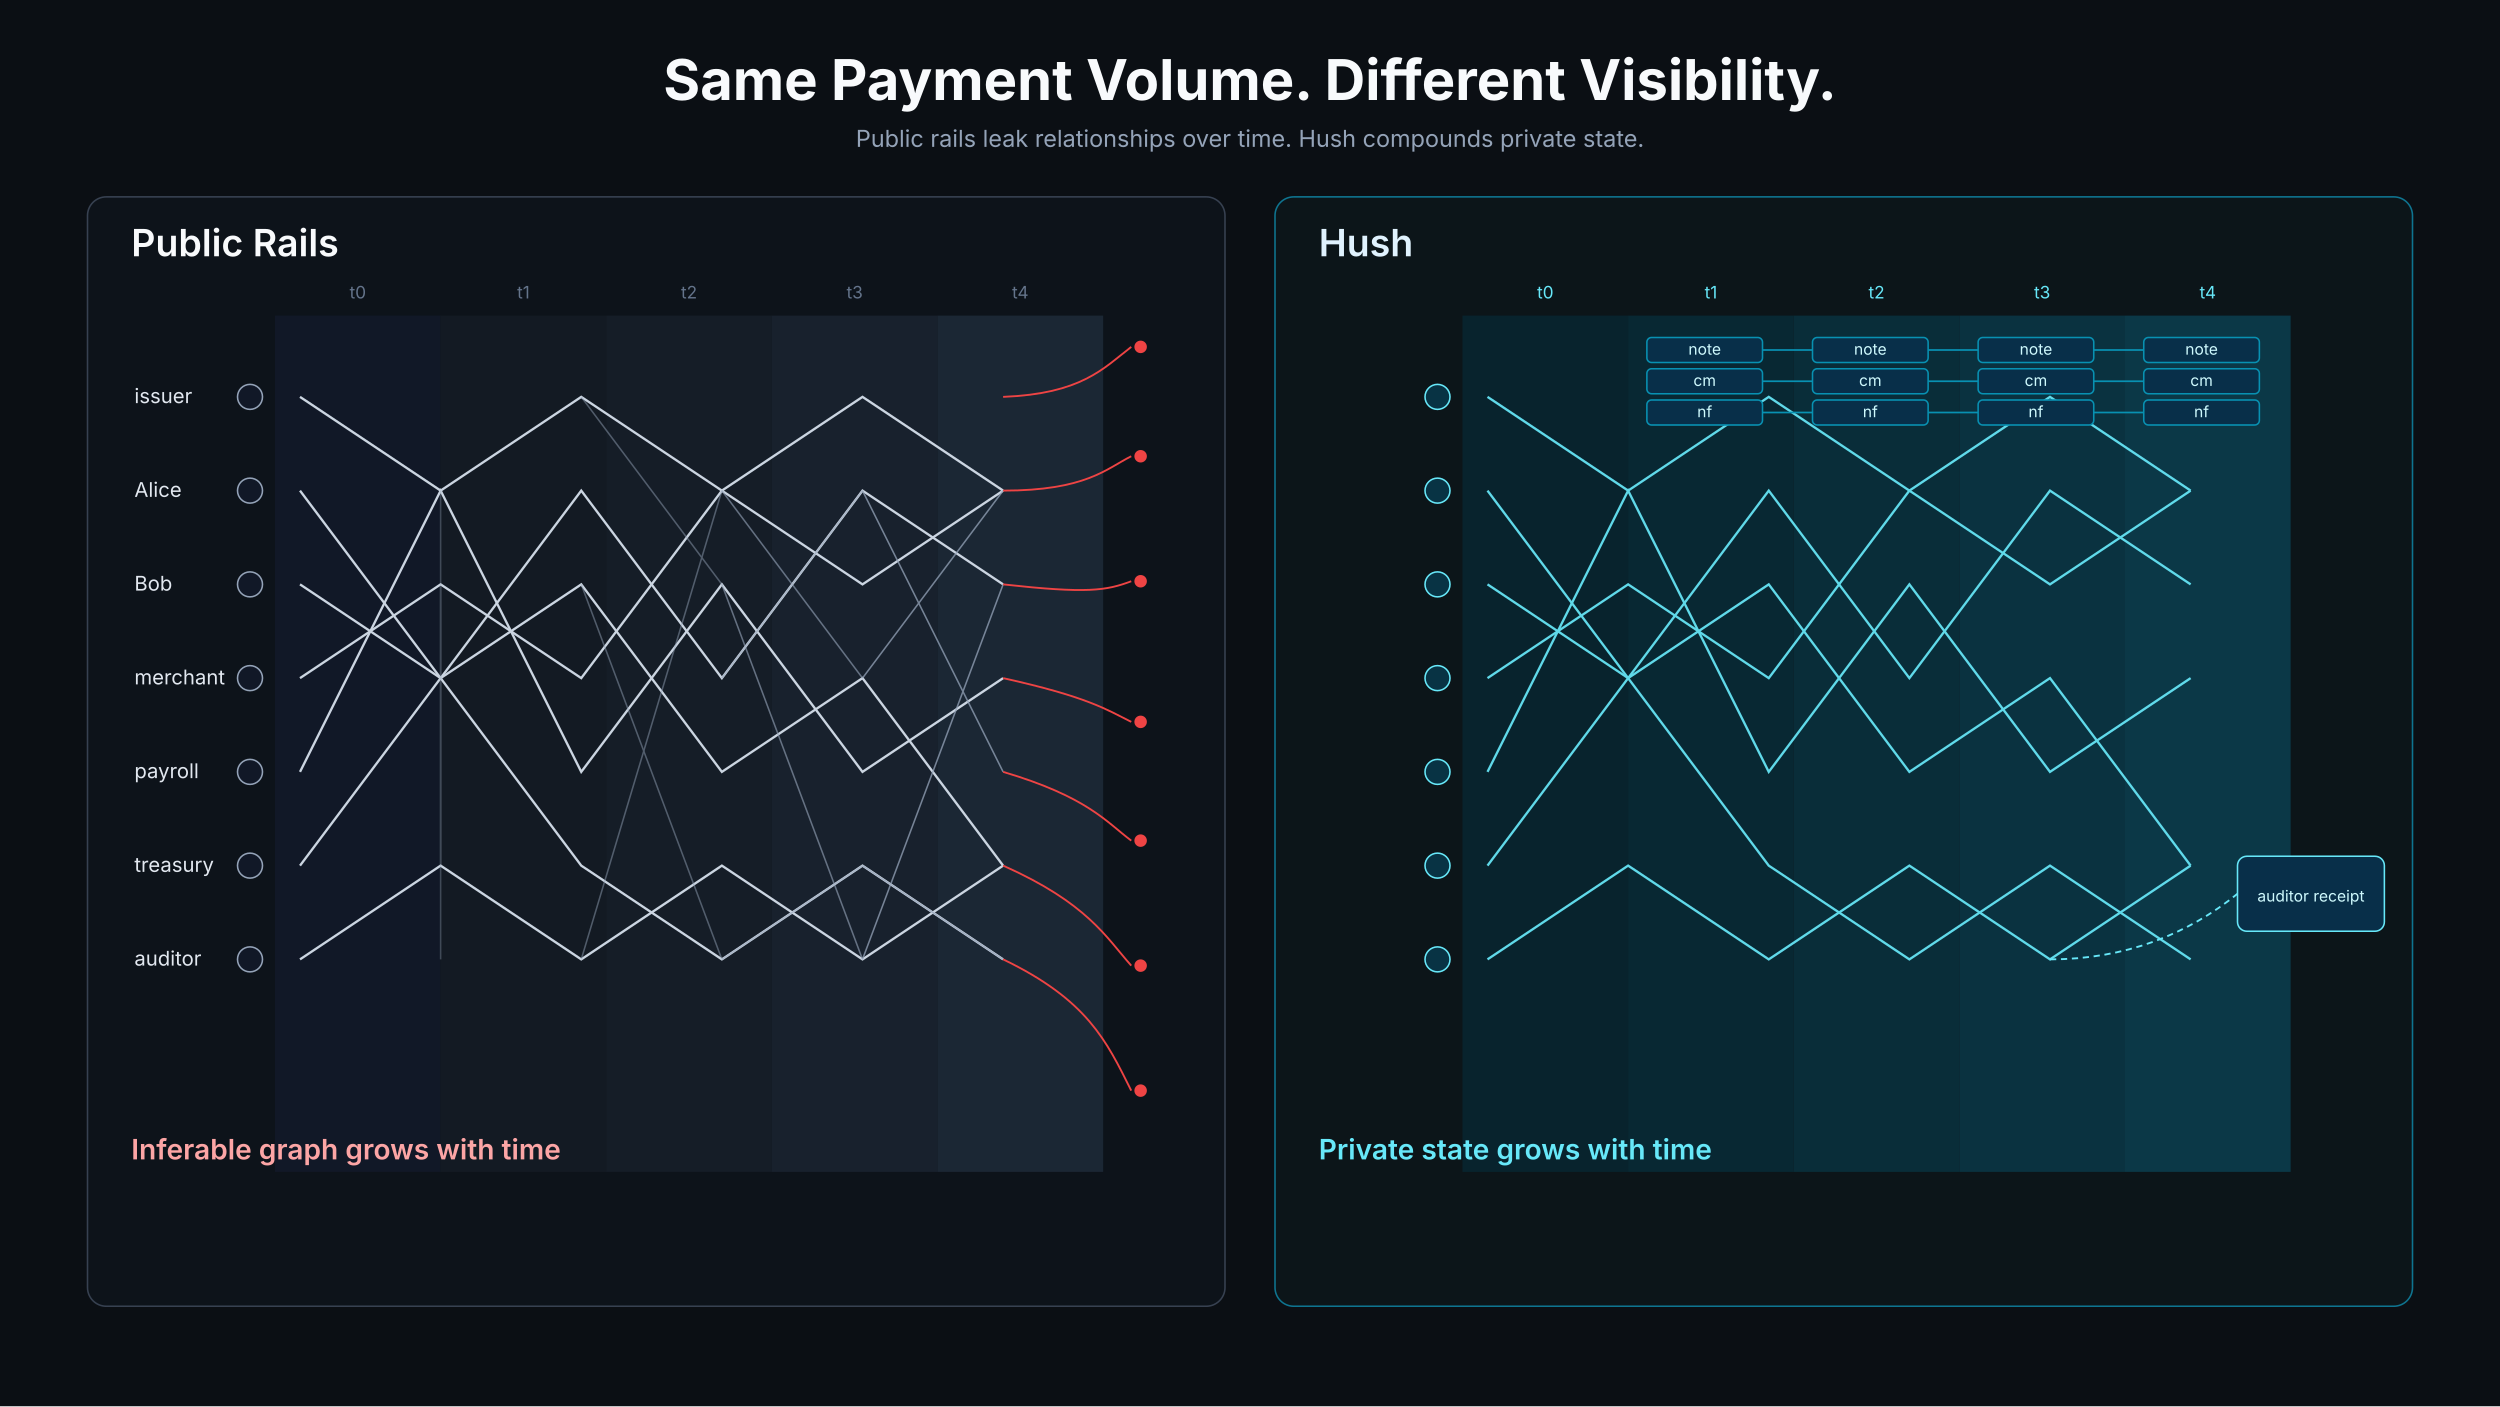
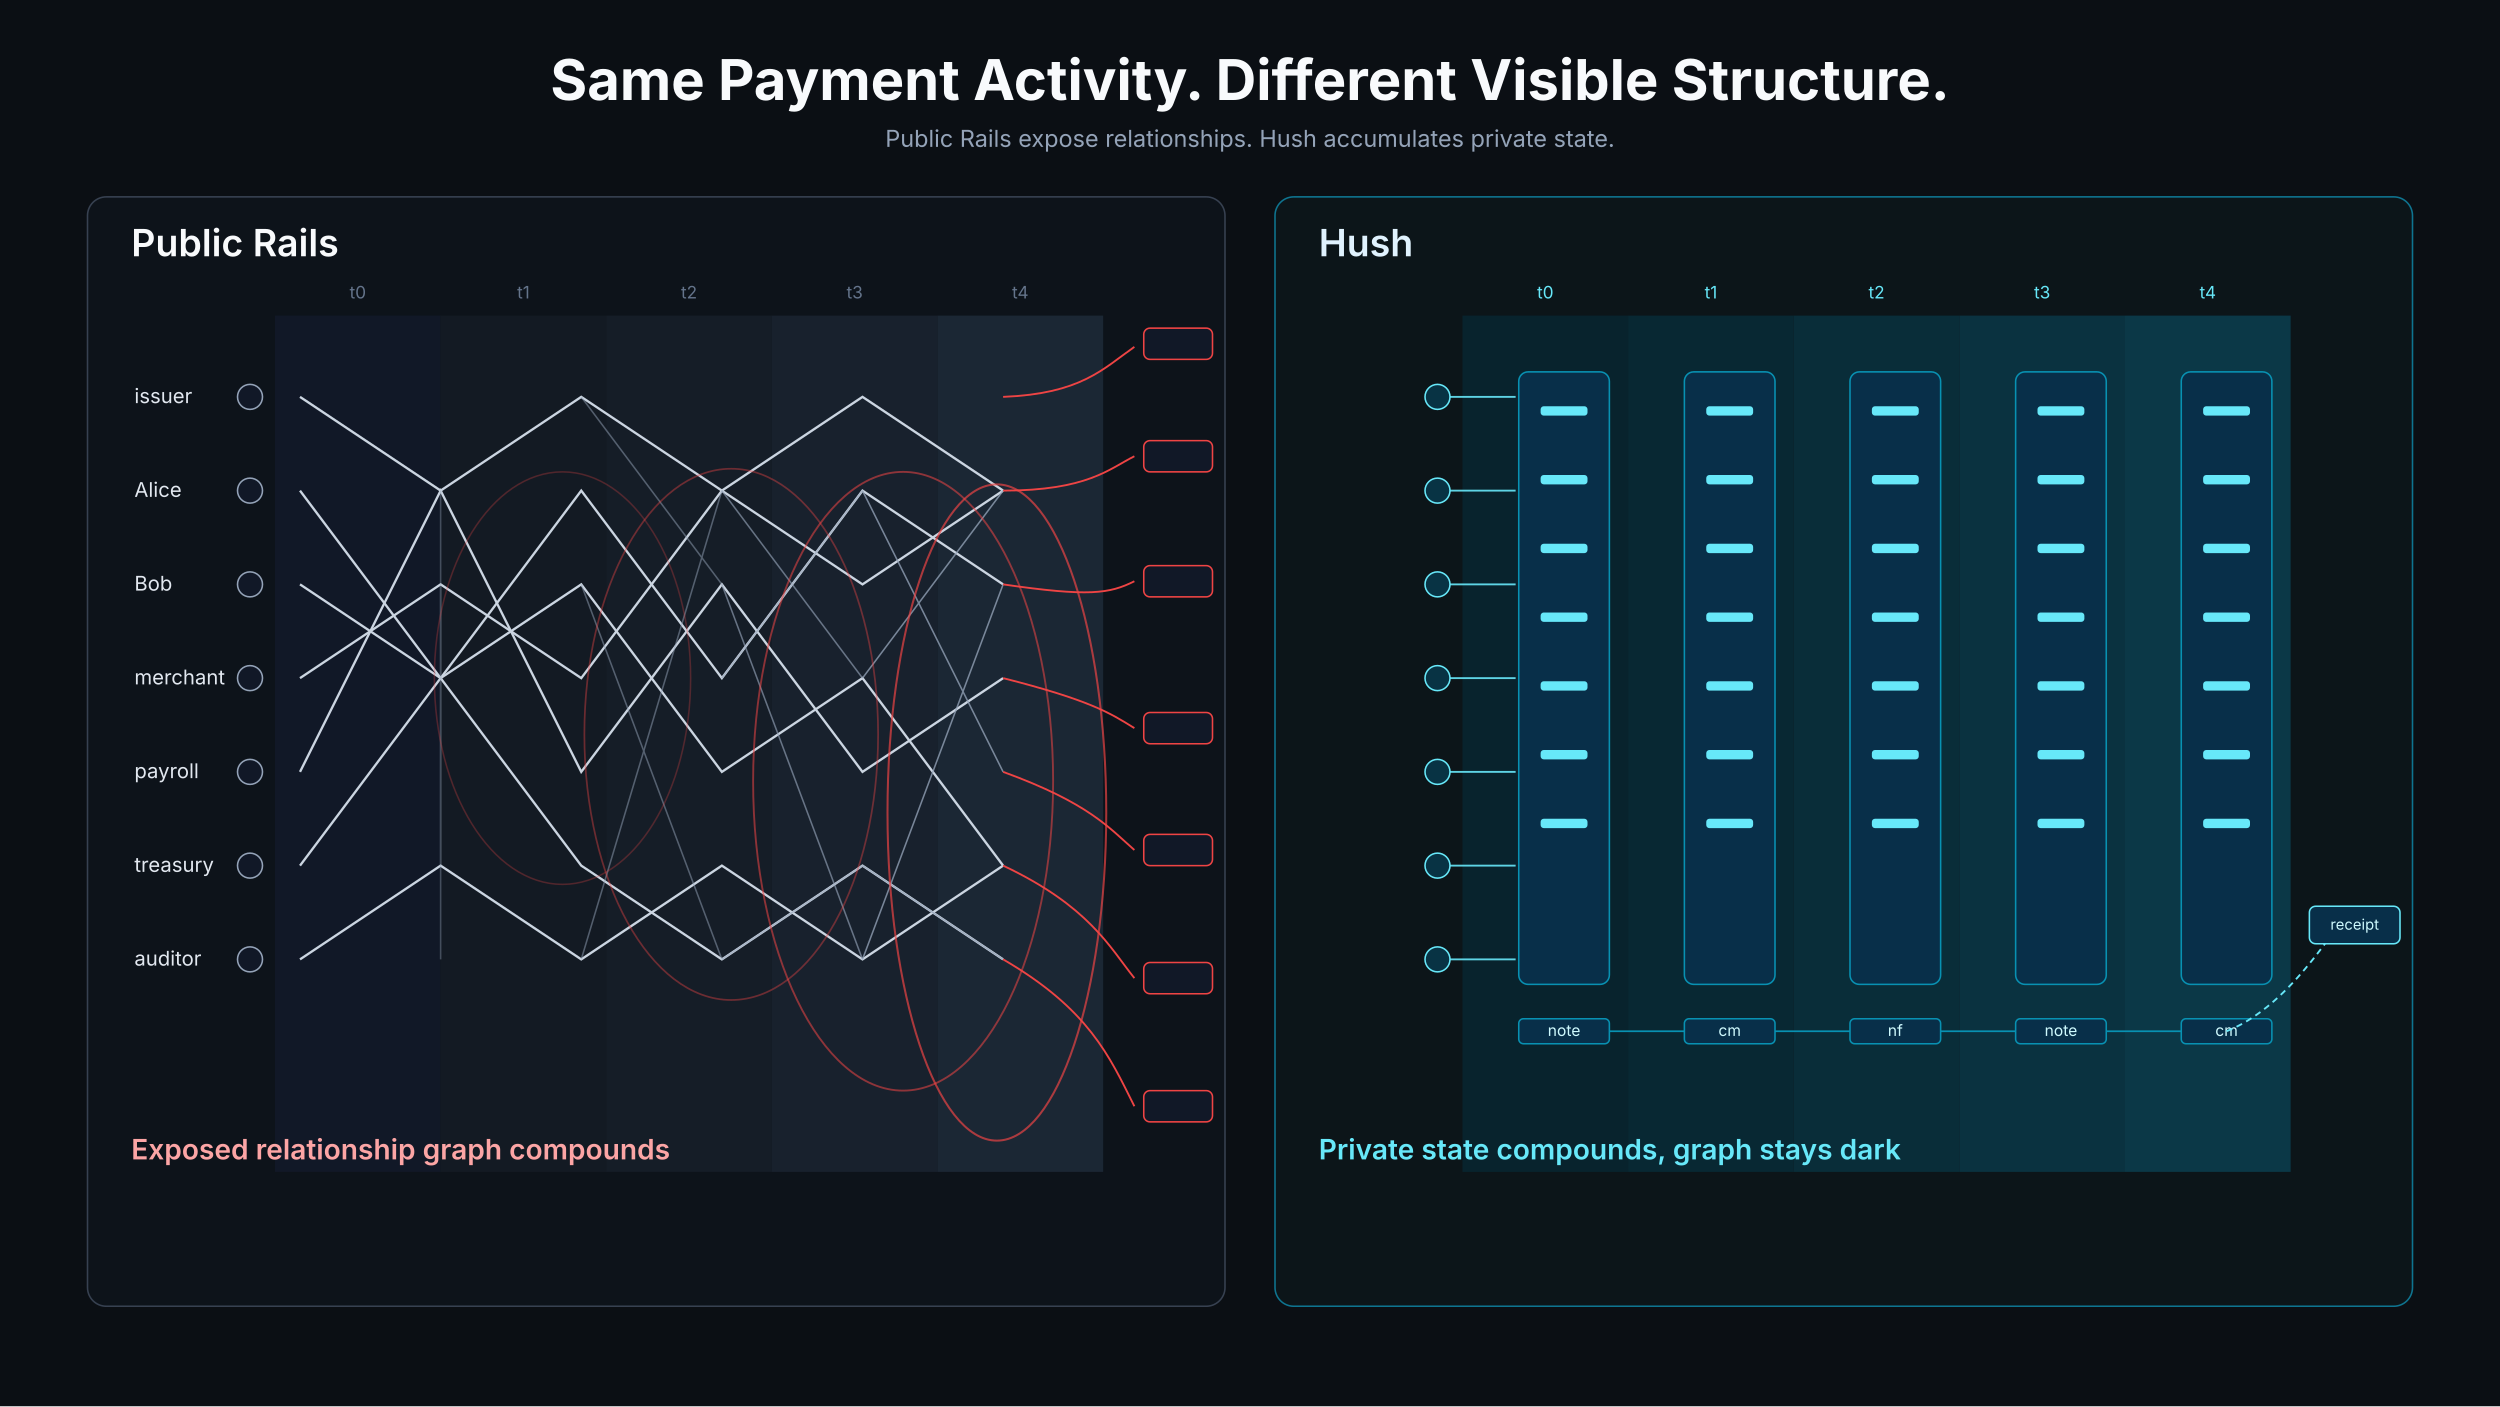
<svg xmlns="http://www.w3.org/2000/svg" width="1600" height="900" viewBox="0 0 1600 900" fill="none">
  <g id="canvas">
    <rect width="1600" height="900" fill="#0B0F14" />
  </g>
  <g id="header">
-     <text x="800" y="64" text-anchor="middle" font-family="Inter, Arial, sans-serif" font-size="36" font-weight="700" fill="#F8FAFC">Same Payment Volume. Different Visibility.</text>
-     <text x="800" y="94" text-anchor="middle" font-family="Inter, Arial, sans-serif" font-size="15" fill="#94A3B8">Public rails leak relationships over time. Hush compounds private state.</text>
+     <text x="800" y="64" text-anchor="middle" font-family="Inter, Arial, sans-serif" font-size="36" font-weight="700" fill="#F8FAFC">Same Payment Activity. Different Visible Structure.</text>
+     <text x="800" y="94" text-anchor="middle" font-family="Inter, Arial, sans-serif" font-size="15" fill="#94A3B8">Public Rails expose relationships. Hush accumulates private state.</text>
  </g>
  <g id="panels">
    <rect x="56" y="126" width="728" height="710" rx="12" fill="#0D131A" stroke="#374151" />
    <rect x="816" y="126" width="728" height="710" rx="12" fill="#0C1519" stroke="#0E7490" />
    <text x="84" y="164" font-family="Inter, Arial, sans-serif" font-size="24" font-weight="600" fill="#F8FAFC">Public Rails</text>
    <text x="844" y="164" font-family="Inter, Arial, sans-serif" font-size="24" font-weight="600" fill="#E0F2FE">Hush</text>
  </g>
  <g id="timelines" font-family="Inter, Arial, sans-serif" font-size="11">
    <g id="left-time">
      <rect x="176" y="202" width="106" height="548" fill="#111827" />
      <rect x="282" y="202" width="106" height="548" fill="#131A23" />
      <rect x="388" y="202" width="106" height="548" fill="#151D27" />
      <rect x="494" y="202" width="106" height="548" fill="#18212D" />
      <rect x="600" y="202" width="106" height="548" fill="#1B2734" />
      <text x="229" y="191" text-anchor="middle" fill="#64748B">t0</text>
      <text x="335" y="191" text-anchor="middle" fill="#64748B">t1</text>
      <text x="441" y="191" text-anchor="middle" fill="#64748B">t2</text>
      <text x="547" y="191" text-anchor="middle" fill="#64748B">t3</text>
      <text x="653" y="191" text-anchor="middle" fill="#64748B">t4</text>
    </g>
    <g id="right-time">
      <rect x="936" y="202" width="106" height="548" fill="#08232D" />
      <rect x="1042" y="202" width="106" height="548" fill="#082833" />
      <rect x="1148" y="202" width="106" height="548" fill="#092D39" />
      <rect x="1254" y="202" width="106" height="548" fill="#0A3240" />
      <rect x="1360" y="202" width="106" height="548" fill="#0B3847" />
      <text x="989" y="191" text-anchor="middle" fill="#67E8F9">t0</text>
      <text x="1095" y="191" text-anchor="middle" fill="#67E8F9">t1</text>
      <text x="1201" y="191" text-anchor="middle" fill="#67E8F9">t2</text>
      <text x="1307" y="191" text-anchor="middle" fill="#67E8F9">t3</text>
      <text x="1413" y="191" text-anchor="middle" fill="#67E8F9">t4</text>
    </g>
  </g>
  <g id="actor-rows" font-family="Inter, Arial, sans-serif" font-size="13" fill="#E2E8F0">
-     <g id="labels">
-       <text x="86" y="258">issuer</text>
-       <text x="86" y="318">Alice</text>
-       <text x="86" y="378">Bob</text>
-       <text x="86" y="438">merchant</text>
-       <text x="86" y="498">payroll</text>
-       <text x="86" y="558">treasury</text>
-       <text x="86" y="618">auditor</text>
-     </g>
+     <text x="86" y="258">issuer</text>
+     <text x="86" y="318">Alice</text>
+     <text x="86" y="378">Bob</text>
+     <text x="86" y="438">merchant</text>
+     <text x="86" y="498">payroll</text>
+     <text x="86" y="558">treasury</text>
+     <text x="86" y="618">auditor</text>
    <g id="left-nodes" stroke="#94A3B8" fill="#111827">
      <circle cx="160" cy="254" r="8" />
      <circle cx="160" cy="314" r="8" />
      <circle cx="160" cy="374" r="8" />
      <circle cx="160" cy="434" r="8" />
      <circle cx="160" cy="494" r="8" />
      <circle cx="160" cy="554" r="8" />
      <circle cx="160" cy="614" r="8" />
    </g>
    <g id="right-nodes" stroke="#67E8F9" fill="#083344">
      <circle cx="920" cy="254" r="8" />
      <circle cx="920" cy="314" r="8" />
      <circle cx="920" cy="374" r="8" />
      <circle cx="920" cy="434" r="8" />
      <circle cx="920" cy="494" r="8" />
      <circle cx="920" cy="554" r="8" />
      <circle cx="920" cy="614" r="8" />
    </g>
  </g>
  <g id="public-rails-side">
-     <g id="public-transaction-volume" stroke="#CBD5E1" stroke-width="1.5">
+     <g id="public-activity-links" stroke="#CBD5E1" stroke-width="1.5">
      <path d="M192 254 L282 314 L372 254 L462 314 L552 254 L642 314" />
      <path d="M192 314 L282 434 L372 374 L462 494 L552 434 L642 554" />
      <path d="M192 374 L282 434 L372 554 L462 614 L552 554 L642 614" />
      <path d="M192 434 L282 374 L372 434 L462 314 L552 374 L642 314" />
      <path d="M192 494 L282 314 L372 494 L462 374 L552 494 L642 434" />
      <path d="M192 554 L282 434 L372 314 L462 434 L552 314 L642 374" />
      <path d="M192 614 L282 554 L372 614 L462 554 L552 614 L642 554" />
    </g>
-     <g id="public-graph-density" stroke="#94A3B8" stroke-width="1">
-       <g id="d1" opacity="0.35">
+     <g id="public-graph-densification" stroke="#94A3B8" stroke-width="1">
+       <g opacity="0.38">
        <line x1="282" y1="314" x2="282" y2="554" />
        <line x1="282" y1="374" x2="282" y2="614" />
      </g>
-       <g id="d2" opacity="0.48">
+       <g opacity="0.5">
        <line x1="372" y1="254" x2="462" y2="374" />
        <line x1="372" y1="374" x2="462" y2="614" />
        <line x1="372" y1="614" x2="462" y2="314" />
      </g>
-       <g id="d3" opacity="0.62">
+       <g opacity="0.64">
        <line x1="462" y1="314" x2="552" y2="434" />
        <line x1="462" y1="434" x2="552" y2="314" />
        <line x1="462" y1="614" x2="552" y2="554" />
        <line x1="462" y1="374" x2="552" y2="614" />
      </g>
-       <g id="d4" opacity="0.76">
+       <g opacity="0.78">
        <line x1="552" y1="314" x2="642" y2="494" />
        <line x1="552" y1="434" x2="642" y2="314" />
        <line x1="552" y1="554" x2="642" y2="614" />
        <line x1="552" y1="614" x2="642" y2="374" />
      </g>
    </g>
+     <g id="public-clusters" stroke="#EF4444" fill="none">
+       <ellipse cx="360" cy="434" rx="82" ry="132" stroke-width="1" opacity="0.28" />
+       <ellipse cx="468" cy="470" rx="94" ry="170" stroke-width="1.1" opacity="0.4" />
+       <ellipse cx="578" cy="500" rx="96" ry="198" stroke-width="1.2" opacity="0.55" />
+       <ellipse cx="638" cy="520" rx="70" ry="210" stroke-width="1.3" opacity="0.68" />
+     </g>
    <g id="metadata-leakage" stroke="#EF4444" stroke-width="1.2">
-       <path d="M642 254 C692 252,706 236,724 222" />
-       <path d="M642 314 C695 314,708 300,724 292" />
-       <path d="M642 374 C696 380,708 378,724 372" />
-       <path d="M642 434 C696 446,708 454,724 462" />
-       <path d="M642 494 C696 510,708 526,724 538" />
-       <path d="M642 554 C696 578,708 600,724 618" />
-       <path d="M642 614 C696 640,708 666,724 698" />
-     </g>
-     <g id="leak-points" fill="#EF4444">
-       <circle cx="730" cy="222" r="4" />
-       <circle cx="730" cy="292" r="4" />
-       <circle cx="730" cy="372" r="4" />
-       <circle cx="730" cy="462" r="4" />
-       <circle cx="730" cy="538" r="4" />
-       <circle cx="730" cy="618" r="4" />
-       <circle cx="730" cy="698" r="4" />
-     </g>
-     <g id="public-outcome">
-       <text x="84" y="742" font-family="Inter, Arial, sans-serif" font-size="18" font-weight="600" fill="#FCA5A5">Inferable graph grows with time</text>
-     </g>
+       <path d="M642 254 C692 252,706 236,726 222" />
+       <path d="M642 314 C696 314,710 300,726 292" />
+       <path d="M642 374 C697 382,710 380,726 372" />
+       <path d="M642 434 C697 448,710 456,726 466" />
+       <path d="M642 494 C697 514,710 530,726 544" />
+       <path d="M642 554 C697 580,710 606,726 626" />
+       <path d="M642 614 C697 646,710 676,726 708" />
+     </g>
+     <g id="leakage-endpoints" fill="#111827" stroke="#EF4444">
+       <rect x="732" y="210" width="44" height="20" rx="4" />
+       <rect x="732" y="282" width="44" height="20" rx="4" />
+       <rect x="732" y="362" width="44" height="20" rx="4" />
+       <rect x="732" y="456" width="44" height="20" rx="4" />
+       <rect x="732" y="534" width="44" height="20" rx="4" />
+       <rect x="732" y="616" width="44" height="20" rx="4" />
+       <rect x="732" y="698" width="44" height="20" rx="4" />
+     </g>
+     <text x="84" y="742" font-family="Inter, Arial, sans-serif" font-size="18" font-weight="600" fill="#FCA5A5">Exposed relationship graph compounds</text>
  </g>
  <g id="hush-side">
-     <g id="hush-transaction-volume" stroke="#67E8F9" stroke-width="1.5" opacity="0.92">
-       <path d="M952 254 L1042 314 L1132 254 L1222 314 L1312 254 L1402 314" />
-       <path d="M952 314 L1042 434 L1132 374 L1222 494 L1312 434 L1402 554" />
-       <path d="M952 374 L1042 434 L1132 554 L1222 614 L1312 554 L1402 614" />
-       <path d="M952 434 L1042 374 L1132 434 L1222 314 L1312 374 L1402 314" />
-       <path d="M952 494 L1042 314 L1132 494 L1222 374 L1312 494 L1402 434" />
-       <path d="M952 554 L1042 434 L1132 314 L1222 434 L1312 314 L1402 374" />
-       <path d="M952 614 L1042 554 L1132 614 L1222 554 L1312 614 L1402 554" />
-     </g>
-     <g id="private-state-growth" font-family="JetBrains Mono, Inter, monospace" font-size="10" fill="#CFFAFE">
-       <g id="s1">
-         <rect x="1054" y="216" width="74" height="16" rx="3" fill="#082F49" stroke="#0891B2" />
-         <text x="1091" y="227" text-anchor="middle">note</text>
-         <rect x="1054" y="236" width="74" height="16" rx="3" fill="#082F49" stroke="#0891B2" />
-         <text x="1091" y="247" text-anchor="middle">cm</text>
-         <rect x="1054" y="256" width="74" height="16" rx="3" fill="#082F49" stroke="#0891B2" />
-         <text x="1091" y="267" text-anchor="middle">nf</text>
-       </g>
-       <g id="s2">
-         <rect x="1160" y="216" width="74" height="16" rx="3" fill="#082F49" stroke="#0891B2" />
-         <text x="1197" y="227" text-anchor="middle">note</text>
-         <rect x="1160" y="236" width="74" height="16" rx="3" fill="#082F49" stroke="#0891B2" />
-         <text x="1197" y="247" text-anchor="middle">cm</text>
-         <rect x="1160" y="256" width="74" height="16" rx="3" fill="#082F49" stroke="#0891B2" />
-         <text x="1197" y="267" text-anchor="middle">nf</text>
-       </g>
-       <g id="s3">
-         <rect x="1266" y="216" width="74" height="16" rx="3" fill="#082F49" stroke="#0891B2" />
-         <text x="1303" y="227" text-anchor="middle">note</text>
-         <rect x="1266" y="236" width="74" height="16" rx="3" fill="#082F49" stroke="#0891B2" />
-         <text x="1303" y="247" text-anchor="middle">cm</text>
-         <rect x="1266" y="256" width="74" height="16" rx="3" fill="#082F49" stroke="#0891B2" />
-         <text x="1303" y="267" text-anchor="middle">nf</text>
-       </g>
-       <g id="s4">
-         <rect x="1372" y="216" width="74" height="16" rx="3" fill="#082F49" stroke="#0891B2" />
-         <text x="1409" y="227" text-anchor="middle">note</text>
-         <rect x="1372" y="236" width="74" height="16" rx="3" fill="#082F49" stroke="#0891B2" />
-         <text x="1409" y="247" text-anchor="middle">cm</text>
-         <rect x="1372" y="256" width="74" height="16" rx="3" fill="#082F49" stroke="#0891B2" />
-         <text x="1409" y="267" text-anchor="middle">nf</text>
-       </g>
-     </g>
-     <g id="state-links" stroke="#0891B2" stroke-width="1.1">
-       <line x1="1128" y1="224" x2="1160" y2="224" />
-       <line x1="1128" y1="244" x2="1160" y2="244" />
-       <line x1="1128" y1="264" x2="1160" y2="264" />
-       <line x1="1234" y1="224" x2="1266" y2="224" />
-       <line x1="1234" y1="244" x2="1266" y2="244" />
-       <line x1="1234" y1="264" x2="1266" y2="264" />
-       <line x1="1340" y1="224" x2="1372" y2="224" />
-       <line x1="1340" y1="244" x2="1372" y2="244" />
-       <line x1="1340" y1="264" x2="1372" y2="264" />
+     <g id="activity-ingress" stroke="#67E8F9" stroke-width="1.2" opacity="0.9">
+       <line x1="928" y1="254" x2="970" y2="254" />
+       <line x1="928" y1="314" x2="970" y2="314" />
+       <line x1="928" y1="374" x2="970" y2="374" />
+       <line x1="928" y1="434" x2="970" y2="434" />
+       <line x1="928" y1="494" x2="970" y2="494" />
+       <line x1="928" y1="554" x2="970" y2="554" />
+       <line x1="928" y1="614" x2="970" y2="614" />
+     </g>
+     <g id="epoch-batches" fill="#082F49" stroke="#0891B2">
+       <rect x="972" y="238" width="58" height="392" rx="6" />
+       <rect x="1078" y="238" width="58" height="392" rx="6" />
+       <rect x="1184" y="238" width="58" height="392" rx="6" />
+       <rect x="1290" y="238" width="58" height="392" rx="6" />
+       <rect x="1396" y="238" width="58" height="392" rx="6" />
+     </g>
+     <g id="batch-activity-ticks" fill="#67E8F9">
+       <rect x="986" y="260" width="30" height="6" rx="2" />
+       <rect x="986" y="304" width="30" height="6" rx="2" />
+       <rect x="986" y="348" width="30" height="6" rx="2" />
+       <rect x="986" y="392" width="30" height="6" rx="2" />
+       <rect x="986" y="436" width="30" height="6" rx="2" />
+       <rect x="986" y="480" width="30" height="6" rx="2" />
+       <rect x="986" y="524" width="30" height="6" rx="2" />
+       <rect x="1092" y="260" width="30" height="6" rx="2" />
+       <rect x="1092" y="304" width="30" height="6" rx="2" />
+       <rect x="1092" y="348" width="30" height="6" rx="2" />
+       <rect x="1092" y="392" width="30" height="6" rx="2" />
+       <rect x="1092" y="436" width="30" height="6" rx="2" />
+       <rect x="1092" y="480" width="30" height="6" rx="2" />
+       <rect x="1092" y="524" width="30" height="6" rx="2" />
+       <rect x="1198" y="260" width="30" height="6" rx="2" />
+       <rect x="1198" y="304" width="30" height="6" rx="2" />
+       <rect x="1198" y="348" width="30" height="6" rx="2" />
+       <rect x="1198" y="392" width="30" height="6" rx="2" />
+       <rect x="1198" y="436" width="30" height="6" rx="2" />
+       <rect x="1198" y="480" width="30" height="6" rx="2" />
+       <rect x="1198" y="524" width="30" height="6" rx="2" />
+       <rect x="1304" y="260" width="30" height="6" rx="2" />
+       <rect x="1304" y="304" width="30" height="6" rx="2" />
+       <rect x="1304" y="348" width="30" height="6" rx="2" />
+       <rect x="1304" y="392" width="30" height="6" rx="2" />
+       <rect x="1304" y="436" width="30" height="6" rx="2" />
+       <rect x="1304" y="480" width="30" height="6" rx="2" />
+       <rect x="1304" y="524" width="30" height="6" rx="2" />
+       <rect x="1410" y="260" width="30" height="6" rx="2" />
+       <rect x="1410" y="304" width="30" height="6" rx="2" />
+       <rect x="1410" y="348" width="30" height="6" rx="2" />
+       <rect x="1410" y="392" width="30" height="6" rx="2" />
+       <rect x="1410" y="436" width="30" height="6" rx="2" />
+       <rect x="1410" y="480" width="30" height="6" rx="2" />
+       <rect x="1410" y="524" width="30" height="6" rx="2" />
+     </g>
+     <g id="private-state-objects" font-family="JetBrains Mono, Inter, monospace" font-size="10" fill="#CFFAFE">
+       <rect x="972" y="652" width="58" height="16" rx="3" fill="#082F49" stroke="#0891B2" />
+       <text x="1001" y="663" text-anchor="middle">note</text>
+       <rect x="1078" y="652" width="58" height="16" rx="3" fill="#082F49" stroke="#0891B2" />
+       <text x="1107" y="663" text-anchor="middle">cm</text>
+       <rect x="1184" y="652" width="58" height="16" rx="3" fill="#082F49" stroke="#0891B2" />
+       <text x="1213" y="663" text-anchor="middle">nf</text>
+       <rect x="1290" y="652" width="58" height="16" rx="3" fill="#082F49" stroke="#0891B2" />
+       <text x="1319" y="663" text-anchor="middle">note</text>
+       <rect x="1396" y="652" width="58" height="16" rx="3" fill="#082F49" stroke="#0891B2" />
+       <text x="1425" y="663" text-anchor="middle">cm</text>
+     </g>
+     <g id="state-continuity" stroke="#0891B2" stroke-width="1.1">
+       <line x1="1030" y1="660" x2="1078" y2="660" />
+       <line x1="1136" y1="660" x2="1184" y2="660" />
+       <line x1="1242" y1="660" x2="1290" y2="660" />
+       <line x1="1348" y1="660" x2="1396" y2="660" />
    </g>
    <g id="scoped-receipt">
-       <path d="M1312 614 C1360 614,1400 598,1432 572" stroke="#67E8F9" stroke-width="1.2" stroke-dasharray="4 3" />
-       <rect x="1432" y="548" width="94" height="48" rx="6" fill="#082F49" stroke="#67E8F9" />
-       <text x="1479" y="577" text-anchor="middle" font-family="Inter, Arial, sans-serif" font-size="10" fill="#CFFAFE">auditor receipt</text>
-     </g>
-     <g id="hush-outcome">
-       <text x="844" y="742" font-family="Inter, Arial, sans-serif" font-size="18" font-weight="600" fill="#67E8F9">Private state grows with time</text>
-     </g>
+       <path d="M1425 660 C1450 650,1470 628,1488 604" stroke="#67E8F9" stroke-width="1.2" stroke-dasharray="4 3" />
+       <rect x="1478" y="580" width="58" height="24" rx="4" fill="#082F49" stroke="#67E8F9" />
+       <text x="1507" y="595" text-anchor="middle" font-family="Inter, Arial, sans-serif" font-size="9.5" fill="#CFFAFE">receipt</text>
+     </g>
+     <text x="844" y="742" font-family="Inter, Arial, sans-serif" font-size="18" font-weight="600" fill="#67E8F9">Private state compounds, graph stays dark</text>
  </g>
</svg>
